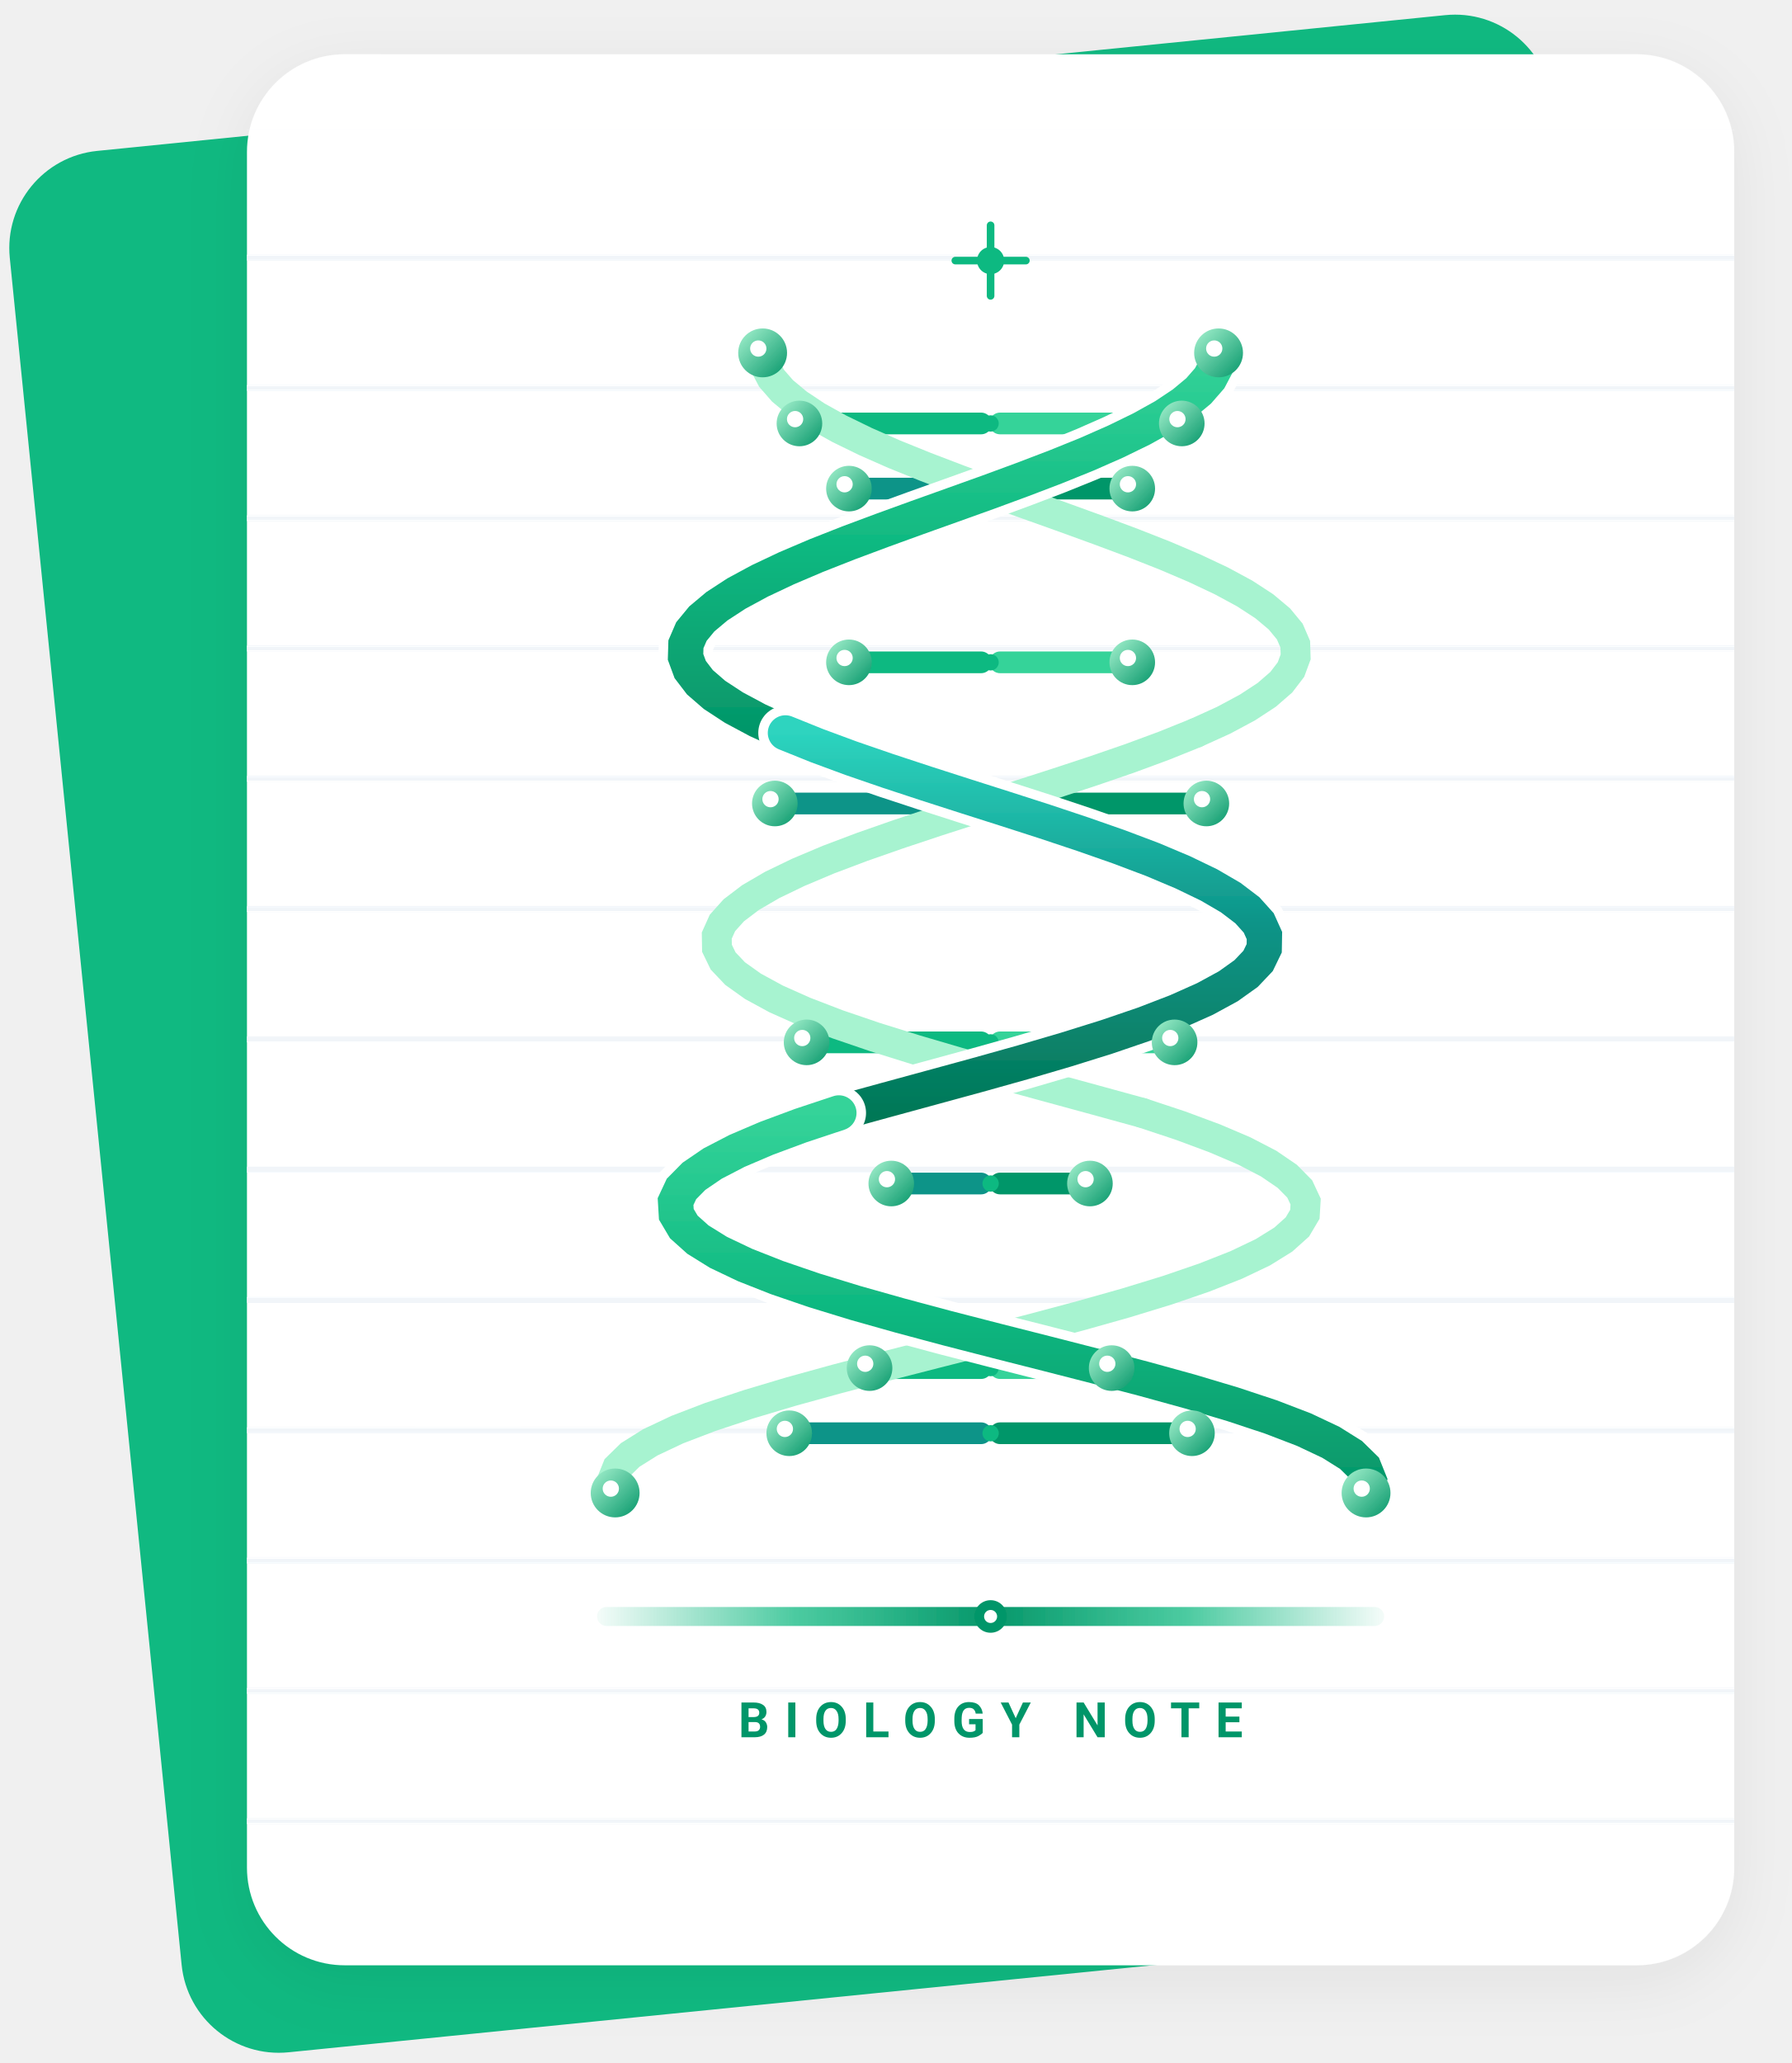
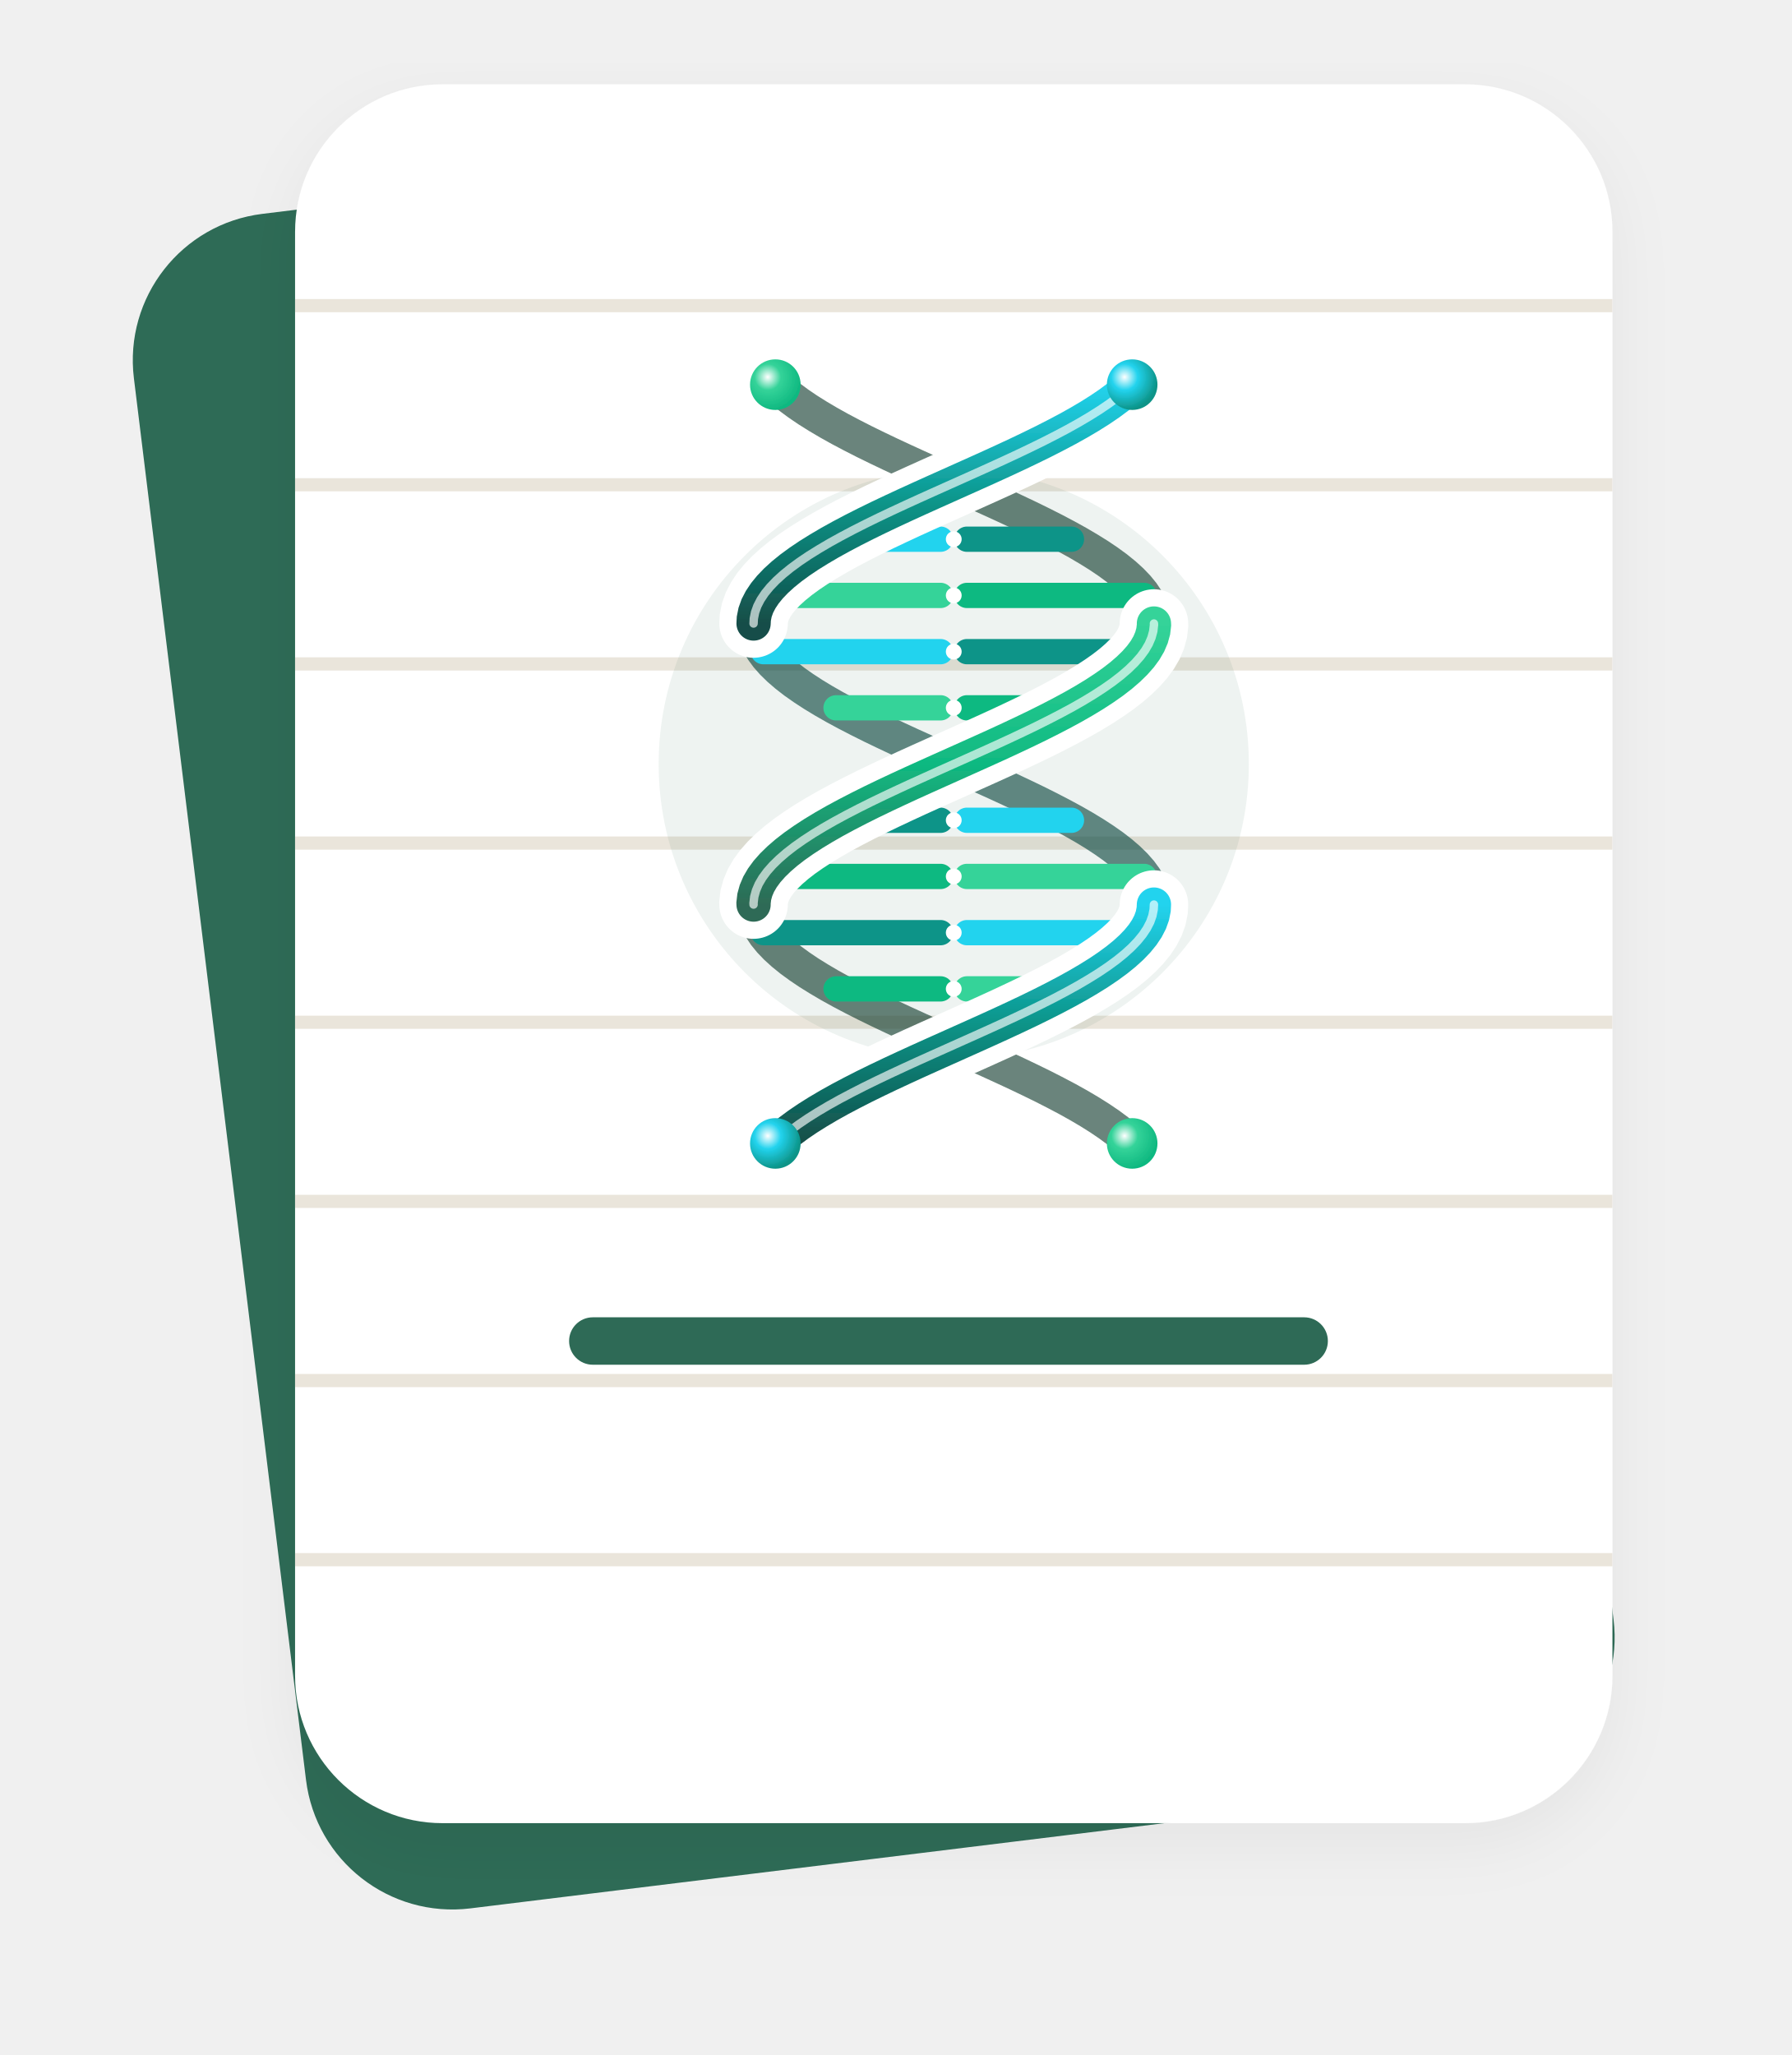
- <svg xmlns="http://www.w3.org/2000/svg" width="330" height="380" viewBox="0 0 330 380" fill="none">
+ <svg xmlns="http://www.w3.org/2000/svg" width="340" height="390" viewBox="0 0 340 390" fill="none">
  <defs>
-     <filter id="shadow" x="30" y="0" width="300" height="375" filterUnits="userSpaceOnUse">
-       <feDropShadow dx="0" dy="12" stdDeviation="16" flood-color="#047857" flood-opacity="0.16" />
-       <feDropShadow dx="0" dy="3" stdDeviation="6" flood-color="#000000" flood-opacity="0.06" />
+     <filter id="card-shadow-true" x="15" y="8" width="315" height="375" filterUnits="userSpaceOnUse">
+       <feDropShadow dx="0" dy="16" stdDeviation="18" flood-color="#14362A" flood-opacity="0.16" />
+       <feDropShadow dx="0" dy="4" stdDeviation="6" flood-color="#000000" flood-opacity="0.05" />
    </filter>
-     <pattern id="lines" width="100%" height="24" patternUnits="userSpaceOnUse">
-       <line x1="0" y1="23.5" x2="100%" y2="23.5" stroke="#F1F5F9" stroke-width="1.2" />
-     </pattern>
-     <linearGradient id="strand-grad-1" x1="0" y1="0" x2="0" y2="1">
+     <clipPath id="card-clip-true">
+       <rect x="56" y="16" width="250" height="330" rx="28" />
+     </clipPath>
+     <linearGradient id="dna-s1-grad" x1="0" y1="0" x2="0" y2="1">
      <stop offset="0%" stop-color="#34D399" />
      <stop offset="50%" stop-color="#10B981" />
-       <stop offset="100%" stop-color="#059669" />
+       <stop offset="100%" stop-color="#2E6B56" />
    </linearGradient>
-     <linearGradient id="strand-grad-2" x1="0" y1="0" x2="0" y2="1">
-       <stop offset="0%" stop-color="#2DD4BF" />
+     <linearGradient id="dna-s2-grad" x1="0" y1="0" x2="0" y2="1">
+       <stop offset="0%" stop-color="#22D3EE" />
      <stop offset="50%" stop-color="#0D9488" />
-       <stop offset="100%" stop-color="#047857" />
+       <stop offset="100%" stop-color="#134E48" />
    </linearGradient>
-     <linearGradient id="node-grad" x1="0" y1="0" x2="1" y2="1">
-       <stop offset="0%" stop-color="#A7F3D0" />
-       <stop offset="100%" stop-color="#059669" />
-     </linearGradient>
-     <linearGradient id="pedestal-grad" x1="0" y1="0" x2="1" y2="0">
-       <stop offset="0%" stop-color="#10B981" stop-opacity="0.05" />
-       <stop offset="25%" stop-color="#10B981" stop-opacity="0.75" />
-       <stop offset="50%" stop-color="#059669" />
-       <stop offset="75%" stop-color="#10B981" stop-opacity="0.75" />
-       <stop offset="100%" stop-color="#10B981" stop-opacity="0.05" />
-     </linearGradient>
+     <radialGradient id="node-jewel-s1" cx="35%" cy="35%" r="65%">
+       <stop offset="0%" stop-color="#FFFFFF" />
+       <stop offset="40%" stop-color="#34D399" />
+       <stop offset="100%" stop-color="#10B981" />
+     </radialGradient>
+     <radialGradient id="node-jewel-s2" cx="35%" cy="35%" r="65%">
+       <stop offset="0%" stop-color="#FFFFFF" />
+       <stop offset="40%" stop-color="#22D3EE" />
+       <stop offset="100%" stop-color="#0D9488" />
+     </radialGradient>
  </defs>
-   <rect y="29.6" width="285.6" height="352" rx="18" transform="rotate(-5.75 0 29.6)" fill="#10B981" />
-   <g filter="url(#shadow)">
-     <rect x="45.5" y="10" width="274" height="352" rx="18" fill="#FFFFFF" />
-     <rect x="45.5" y="24" width="274" height="324" fill="url(#lines)" />
-     <g class="dna-helix-group">
-       <g class="base-pairs">
-         <g class="rung rung-1">
-           <line x1="147.28" y1="78" x2="180.75" y2="78" stroke="#10B981" stroke-width="4" stroke-linecap="round" />
-           <line x1="184.25" y1="78" x2="217.72" y2="78" stroke="#34D399" stroke-width="4" stroke-linecap="round" />
-           <circle cx="182.5" cy="78" r="1.5" fill="#10B981" />
-         </g>
-         <g class="rung rung-2">
-           <line x1="156.40" y1="90" x2="180.75" y2="90" stroke="#0D9488" stroke-width="4" stroke-linecap="round" />
-           <line x1="184.25" y1="90" x2="208.60" y2="90" stroke="#059669" stroke-width="4" stroke-linecap="round" />
-           <circle cx="182.5" cy="90" r="1.5" fill="#10B981" />
-         </g>
-         <g class="rung rung-3">
-           <line x1="156.40" y1="122" x2="180.75" y2="122" stroke="#10B981" stroke-width="4" stroke-linecap="round" />
-           <line x1="184.25" y1="122" x2="208.60" y2="122" stroke="#34D399" stroke-width="4" stroke-linecap="round" />
-           <circle cx="182.5" cy="122" r="1.5" fill="#10B981" />
-         </g>
-         <g class="rung rung-4">
-           <line x1="142.75" y1="148" x2="180.75" y2="148" stroke="#0D9488" stroke-width="4" stroke-linecap="round" />
-           <line x1="184.25" y1="148" x2="222.25" y2="148" stroke="#059669" stroke-width="4" stroke-linecap="round" />
-           <circle cx="182.5" cy="148" r="1.5" fill="#10B981" />
-         </g>
-         <g class="rung rung-5">
-           <line x1="148.60" y1="192" x2="180.75" y2="192" stroke="#10B981" stroke-width="4" stroke-linecap="round" />
-           <line x1="184.25" y1="192" x2="216.40" y2="192" stroke="#34D399" stroke-width="4" stroke-linecap="round" />
-           <circle cx="182.5" cy="192" r="1.5" fill="#10B981" />
-         </g>
-         <g class="rung rung-6">
-           <line x1="164.20" y1="218" x2="180.75" y2="218" stroke="#0D9488" stroke-width="4" stroke-linecap="round" />
-           <line x1="184.25" y1="218" x2="200.80" y2="218" stroke="#059669" stroke-width="4" stroke-linecap="round" />
-           <circle cx="182.5" cy="218" r="1.5" fill="#10B981" />
-         </g>
-         <g class="rung rung-7">
-           <line x1="160.20" y1="252" x2="180.75" y2="252" stroke="#10B981" stroke-width="4" stroke-linecap="round" />
-           <line x1="184.25" y1="252" x2="204.80" y2="252" stroke="#34D399" stroke-width="4" stroke-linecap="round" />
-           <circle cx="182.5" cy="252" r="1.5" fill="#10B981" />
-         </g>
-         <g class="rung rung-8">
-           <line x1="145.40" y1="264" x2="180.75" y2="264" stroke="#0D9488" stroke-width="4" stroke-linecap="round" />
-           <line x1="184.25" y1="264" x2="219.60" y2="264" stroke="#059669" stroke-width="4" stroke-linecap="round" />
-           <circle cx="182.5" cy="264" r="1.5" fill="#10B981" />
-         </g>
+   <rect x="22" y="44" width="250" height="324" rx="28" transform="rotate(-7 22 44)" fill="#2E6B56" />
+   <g filter="url(#card-shadow-true)">
+     <rect x="56" y="16" width="250" height="330" rx="28" fill="#FFFFFF" />
+     <g clip-path="url(#card-clip-true)" stroke="#EAE5DB" stroke-width="2.5" stroke-linecap="round">
+       <line x1="56" y1="58" x2="306" y2="58" />
+       <line x1="56" y1="92" x2="306" y2="92" />
+       <line x1="56" y1="126" x2="306" y2="126" />
+       <line x1="56" y1="160" x2="306" y2="160" />
+       <line x1="56" y1="194" x2="306" y2="194" />
+       <line x1="56" y1="228" x2="306" y2="228" />
+       <line x1="56" y1="262" x2="306" y2="262" />
+       <line x1="56" y1="296" x2="306" y2="296" />
+     </g>
+     <g id="real-dna">
+       <circle cx="181" cy="145" r="56" fill="#2E6B56" fill-opacity="0.08" />
+       <path d="M 147.14 73 L 148.44 74.2 L 149.91 75.4 L 151.53 76.6 L 153.3 77.8 L 155.21 79 L 157.24 80.2 L 159.39 81.4 L 161.66 82.6 L 164.01 83.8 L 166.46 85 L 168.97 86.2 L 171.55 87.4 L 174.17 88.6 L 176.83 89.8 L 179.51 91 L 182.19 92.2 L 184.87 93.4 L 187.53 94.6 L 190.16 95.8 L 192.74 97 L 195.27 98.2 L 197.72 99.4 L 200.09 100.6 L 202.36 101.8 L 204.53 103 L 206.57 104.2 L 208.5 105.4 L 210.28 106.6 L 211.92 107.8 L 213.4 109 L 214.72 110.2 L 215.87 111.4 L 216.85 112.6 L 217.65 113.8 L 218.27 115 L 218.7 116.2 L 218.94 117.4 L 218.99 118.33" stroke="#1A4234" stroke-width="6.5" stroke-linecap="round" fill="none" opacity="0.65" />
+       <path d="M 143.01 171.67 L 143.06 172.6 L 143.3 173.8 L 143.73 175 L 144.35 176.2 L 145.15 177.4 L 146.13 178.6 L 147.28 179.8 L 148.6 181 L 150.08 182.2 L 151.72 183.4 L 153.5 184.6 L 155.43 185.8 L 157.47 187 L 159.64 188.2 L 161.91 189.4 L 164.28 190.6 L 166.73 191.8 L 169.26 193 L 171.84 194.2 L 174.47 195.4 L 177.13 196.6 L 179.81 197.8 L 182.49 199 L 185.17 200.2 L 187.83 201.4 L 190.45 202.6 L 193.03 203.8 L 195.54 205 L 197.99 206.2 L 200.34 207.4 L 202.61 208.6 L 204.76 209.8 L 206.79 211 L 208.7 212.2 L 210.47 213.4 L 212.09 214.6 L 213.56 215.8 L 214.86 217" stroke="#1A4234" stroke-width="6.5" stroke-linecap="round" fill="none" opacity="0.65" />
+       <path d="M 143.01 118.33 L 143 118.6 L 143.14 119.8 L 143.47 121 L 143.98 122.2 L 144.68 123.4 L 145.56 124.6 L 146.62 125.8 L 147.85 127 L 149.24 128.2 L 150.79 129.4 L 152.5 130.6 L 154.34 131.8 L 156.32 133 L 158.42 134.2 L 160.64 135.4 L 162.96 136.6 L 165.36 137.8 L 167.85 139 L 170.4 140.2 L 173 141.4 L 175.65 142.6 L 178.32 143.8 L 181 145 L 183.68 146.2 L 186.35 147.4 L 189 148.6 L 191.6 149.8 L 194.15 151 L 196.64 152.2 L 199.04 153.4 L 201.36 154.6 L 203.58 155.8 L 205.68 157 L 207.66 158.2 L 209.5 159.4 L 211.21 160.6 L 212.76 161.8 L 214.15 163 L 215.38 164.2 L 216.44 165.4 L 217.32 166.6 L 218.02 167.8 L 218.53 169 L 218.86 170.2 L 219 171.4 L 218.99 171.67" stroke="#114B44" stroke-width="6.5" stroke-linecap="round" fill="none" opacity="0.65" />
+       <g class="base-pair">
+         <line x1="181" y1="91.67" x2="178.5" y2="91.67" stroke="#34D399" stroke-width="4.8" stroke-linecap="round" />
+         <line x1="183.5" y1="91.67" x2="181" y2="91.67" stroke="#10B981" stroke-width="4.8" stroke-linecap="round" />
+         <circle cx="181" cy="91.67" r="1.5" fill="#FFFFFF" />
      </g>
-       <path d="M 140.50 65.00 L 140.91 67.33 L 142.14 69.67 L 144.17 72.00 L 146.97 74.33 L 150.48 76.67 L 154.67 79.00 L 159.45 81.33 L 164.76 83.67 L 170.52 86.00 L 176.62 88.33 L 182.97 90.67 L 189.47 93.00 L 195.99 95.33 L 202.43 97.67 L 208.67 100.00 L 214.59 102.33 L 220.08 104.67 L 225.02 107.00 L 229.33 109.33 L 232.92 111.67 L 235.70 114.00 L 237.62 116.33 L 238.63 118.67 L 238.70 121.00 L 237.84 123.33 L 236.05 125.67 L 233.36 128.00 L 229.80 130.33 L 225.43 132.67 L 220.30 135.00" stroke="#A7F3D0" stroke-width="5.5" stroke-linecap="round" fill="none" />
-       <path d="M 220.30 135.00 L 214.52 137.33 L 208.19 139.67 L 201.42 142.00 L 194.34 144.33 L 187.06 146.67 L 179.74 149.00 L 172.50 151.33 L 165.48 153.67 L 158.82 156.00 L 152.65 158.33 L 147.10 160.67 L 142.27 163.00 L 138.27 165.33 L 135.19 167.67 L 133.10 170.00 L 132.05 172.33 L 132.09 174.67 L 133.22 177.00 L 135.43 179.33 L 138.71 181.67 L 142.99 184.00 L 148.21 186.33 L 154.29 188.67 L 161.12 191.00 L 168.58 193.33 L 176.54 195.67 L 184.86 198.00 L 193.39 200.33 L 201.97 202.67 L 210.45 205.00" stroke="#A7F3D0" stroke-width="5.5" stroke-linecap="round" fill="none" />
-       <path d="M 210.45 205.00 L 217.47 207.33 L 223.77 209.67 L 229.23 212.00 L 233.72 214.33 L 237.15 216.67 L 239.45 219.00 L 240.54 221.33 L 240.40 223.67 L 239.02 226.00 L 236.42 228.33 L 232.65 230.67 L 227.76 233.00 L 221.85 235.33 L 215.02 237.67 L 207.41 240.00 L 199.15 242.33 L 190.41 244.67 L 181.36 247.00 L 172.18 249.33 L 163.05 251.67 L 154.17 254.00 L 145.72 256.33 L 137.89 258.67 L 130.86 261.00 L 124.78 263.33 L 119.82 265.67 L 116.10 268.00 L 113.72 270.33 L 112.78 272.67 L 113.33 275.00" stroke="#A7F3D0" stroke-width="5.5" stroke-linecap="round" fill="none" />
-       <path d="M 224.50 65.00 L 224.09 67.33 L 222.86 69.67 L 220.83 72.00 L 218.03 74.33 L 214.52 76.67 L 210.33 79.00 L 205.55 81.33 L 200.24 83.67 L 194.48 86.00 L 188.38 88.33 L 182.03 90.67 L 175.53 93.00 L 169.01 95.33 L 162.57 97.67 L 156.33 100.00 L 150.41 102.33 L 144.92 104.67 L 139.98 107.00 L 135.67 109.33 L 132.08 111.67 L 129.30 114.00 L 127.38 116.33 L 126.37 118.67 L 126.30 121.00 L 127.16 123.33 L 128.95 125.67 L 131.64 128.00 L 135.20 130.33 L 139.57 132.67 L 144.70 135.00" stroke="#FFFFFF" stroke-width="10" stroke-linecap="round" fill="none" />
-       <path d="M 224.50 65.00 L 224.09 67.33 L 222.86 69.67 L 220.83 72.00 L 218.03 74.33 L 214.52 76.67 L 210.33 79.00 L 205.55 81.33 L 200.24 83.67 L 194.48 86.00 L 188.38 88.33 L 182.03 90.67 L 175.53 93.00 L 169.01 95.33 L 162.57 97.67 L 156.33 100.00 L 150.41 102.33 L 144.92 104.67 L 139.98 107.00 L 135.67 109.33 L 132.08 111.67 L 129.30 114.00 L 127.38 116.33 L 126.37 118.67 L 126.30 121.00 L 127.16 123.33 L 128.95 125.67 L 131.64 128.00 L 135.20 130.33 L 139.57 132.67 L 144.70 135.00" stroke="url(#strand-grad-1)" stroke-width="6.5" stroke-linecap="round" fill="none" />
-       <path d="M 144.70 135.00 L 150.48 137.33 L 156.81 139.67 L 163.58 142.00 L 170.66 144.33 L 177.94 146.67 L 185.26 149.00 L 192.50 151.33 L 199.52 153.67 L 206.18 156.00 L 212.35 158.33 L 217.90 160.67 L 222.73 163.00 L 226.73 165.33 L 229.81 167.67 L 231.90 170.00 L 232.95 172.33 L 232.91 174.67 L 231.78 177.00 L 229.57 179.33 L 226.29 181.67 L 222.01 184.00 L 216.79 186.33 L 210.71 188.67 L 203.88 191.00 L 196.42 193.33 L 188.46 195.67 L 180.14 198.00 L 171.61 200.33 L 163.03 202.67 L 154.55 205.00" stroke="#FFFFFF" stroke-width="10" stroke-linecap="round" fill="none" />
-       <path d="M 144.70 135.00 L 150.48 137.33 L 156.81 139.67 L 163.58 142.00 L 170.66 144.33 L 177.94 146.67 L 185.26 149.00 L 192.50 151.33 L 199.52 153.67 L 206.18 156.00 L 212.35 158.33 L 217.90 160.67 L 222.73 163.00 L 226.73 165.33 L 229.81 167.67 L 231.90 170.00 L 232.95 172.33 L 232.91 174.67 L 231.78 177.00 L 229.57 179.33 L 226.29 181.67 L 222.01 184.00 L 216.79 186.33 L 210.71 188.67 L 203.88 191.00 L 196.42 193.33 L 188.46 195.67 L 180.14 198.00 L 171.61 200.33 L 163.03 202.67 L 154.55 205.00" stroke="url(#strand-grad-2)" stroke-width="6.5" stroke-linecap="round" fill="none" />
-       <path d="M 154.55 205.00 L 147.53 207.33 L 141.23 209.67 L 135.77 212.00 L 131.28 214.33 L 127.85 216.67 L 125.55 219.00 L 124.46 221.33 L 124.60 223.67 L 125.98 226.00 L 128.58 228.33 L 132.35 230.67 L 137.24 233.00 L 143.15 235.33 L 149.98 237.67 L 157.59 240.00 L 165.85 242.33 L 174.59 244.67 L 183.64 247.00 L 192.82 249.33 L 201.95 251.67 L 210.83 254.00 L 219.28 256.33 L 227.11 258.67 L 234.14 261.00 L 240.22 263.33 L 245.18 265.67 L 248.90 268.00 L 251.28 270.33 L 252.22 272.67 L 251.67 275.00" stroke="#FFFFFF" stroke-width="10" stroke-linecap="round" fill="none" />
-       <path d="M 154.55 205.00 L 147.53 207.33 L 141.23 209.67 L 135.77 212.00 L 131.28 214.33 L 127.85 216.67 L 125.55 219.00 L 124.46 221.33 L 124.60 223.67 L 125.98 226.00 L 128.58 228.33 L 132.35 230.67 L 137.24 233.00 L 143.15 235.33 L 149.98 237.67 L 157.59 240.00 L 165.85 242.33 L 174.59 244.67 L 183.64 247.00 L 192.82 249.33 L 201.95 251.67 L 210.83 254.00 L 219.28 256.33 L 227.11 258.67 L 234.14 261.00 L 240.22 263.33 L 245.18 265.67 L 248.90 268.00 L 251.28 270.33 L 252.22 272.67 L 251.67 275.00" stroke="url(#strand-grad-1)" stroke-width="6.5" stroke-linecap="round" fill="none" />
-       <g class="backbone-nodes">
-         <g transform="translate(147.28, 78)">
-           <circle cx="0" cy="0" r="4.2" fill="url(#node-grad)" />
-           <circle cx="-0.8" cy="-0.8" r="1.5" fill="#FFFFFF" />
-         </g>
-         <g transform="translate(217.72, 78)">
-           <circle cx="0" cy="0" r="4.2" fill="url(#node-grad)" />
-           <circle cx="-0.8" cy="-0.8" r="1.5" fill="#FFFFFF" />
-         </g>
-         <g transform="translate(156.40, 90)">
-           <circle cx="0" cy="0" r="4.2" fill="url(#node-grad)" />
-           <circle cx="-0.8" cy="-0.8" r="1.5" fill="#FFFFFF" />
-         </g>
-         <g transform="translate(208.60, 90)">
-           <circle cx="0" cy="0" r="4.2" fill="url(#node-grad)" />
-           <circle cx="-0.8" cy="-0.8" r="1.5" fill="#FFFFFF" />
-         </g>
-         <g transform="translate(156.40, 122)">
-           <circle cx="0" cy="0" r="4.2" fill="url(#node-grad)" />
-           <circle cx="-0.8" cy="-0.8" r="1.5" fill="#FFFFFF" />
-         </g>
-         <g transform="translate(208.60, 122)">
-           <circle cx="0" cy="0" r="4.2" fill="url(#node-grad)" />
-           <circle cx="-0.8" cy="-0.8" r="1.5" fill="#FFFFFF" />
-         </g>
-         <g transform="translate(142.75, 148)">
-           <circle cx="0" cy="0" r="4.2" fill="url(#node-grad)" />
-           <circle cx="-0.8" cy="-0.8" r="1.5" fill="#FFFFFF" />
-         </g>
-         <g transform="translate(222.25, 148)">
-           <circle cx="0" cy="0" r="4.2" fill="url(#node-grad)" />
-           <circle cx="-0.8" cy="-0.8" r="1.5" fill="#FFFFFF" />
-         </g>
-         <g transform="translate(148.60, 192)">
-           <circle cx="0" cy="0" r="4.2" fill="url(#node-grad)" />
-           <circle cx="-0.8" cy="-0.8" r="1.5" fill="#FFFFFF" />
-         </g>
-         <g transform="translate(216.40, 192)">
-           <circle cx="0" cy="0" r="4.2" fill="url(#node-grad)" />
-           <circle cx="-0.8" cy="-0.8" r="1.5" fill="#FFFFFF" />
-         </g>
-         <g transform="translate(164.20, 218)">
-           <circle cx="0" cy="0" r="4.2" fill="url(#node-grad)" />
-           <circle cx="-0.8" cy="-0.8" r="1.5" fill="#FFFFFF" />
-         </g>
-         <g transform="translate(200.80, 218)">
-           <circle cx="0" cy="0" r="4.2" fill="url(#node-grad)" />
-           <circle cx="-0.8" cy="-0.8" r="1.5" fill="#FFFFFF" />
-         </g>
-         <g transform="translate(160.20, 252)">
-           <circle cx="0" cy="0" r="4.2" fill="url(#node-grad)" />
-           <circle cx="-0.8" cy="-0.8" r="1.5" fill="#FFFFFF" />
-         </g>
-         <g transform="translate(204.80, 252)">
-           <circle cx="0" cy="0" r="4.2" fill="url(#node-grad)" />
-           <circle cx="-0.8" cy="-0.8" r="1.5" fill="#FFFFFF" />
-         </g>
-         <g transform="translate(145.40, 264)">
-           <circle cx="0" cy="0" r="4.2" fill="url(#node-grad)" />
-           <circle cx="-0.8" cy="-0.8" r="1.5" fill="#FFFFFF" />
-         </g>
-         <g transform="translate(219.60, 264)">
-           <circle cx="0" cy="0" r="4.2" fill="url(#node-grad)" />
-           <circle cx="-0.8" cy="-0.8" r="1.5" fill="#FFFFFF" />
-         </g>
-         <g transform="translate(140.50, 65)">
-           <circle cx="0" cy="0" r="4.5" fill="url(#node-grad)" />
-           <circle cx="-0.8" cy="-0.8" r="1.5" fill="#FFFFFF" />
-         </g>
-         <g transform="translate(224.50, 65)">
-           <circle cx="0" cy="0" r="4.5" fill="url(#node-grad)" />
-           <circle cx="-0.8" cy="-0.8" r="1.5" fill="#FFFFFF" />
-         </g>
-         <g transform="translate(113.33, 275)">
-           <circle cx="0" cy="0" r="4.5" fill="url(#node-grad)" />
-           <circle cx="-0.8" cy="-0.8" r="1.5" fill="#FFFFFF" />
-         </g>
-         <g transform="translate(251.67, 275)">
-           <circle cx="0" cy="0" r="4.5" fill="url(#node-grad)" />
-           <circle cx="-0.8" cy="-0.8" r="1.5" fill="#FFFFFF" />
-         </g>
+       <g class="base-pair">
+         <line x1="158.66" y1="102.33" x2="178.5" y2="102.33" stroke="#22D3EE" stroke-width="4.8" stroke-linecap="round" />
+         <line x1="183.5" y1="102.33" x2="203.34" y2="102.33" stroke="#0D9488" stroke-width="4.8" stroke-linecap="round" />
+         <circle cx="181" cy="102.33" r="1.5" fill="#FFFFFF" />
      </g>
-       <g transform="translate(182.5, 48)">
-         <circle cx="0" cy="0" r="2.5" fill="#10B981" />
-         <line x1="0" y1="-6.5" x2="0" y2="6.5" stroke="#10B981" stroke-width="1.4" stroke-linecap="round" />
-         <line x1="-6.5" y1="0" x2="6.5" y2="0" stroke="#10B981" stroke-width="1.4" stroke-linecap="round" />
+       <g class="base-pair">
+         <line x1="144.86" y1="113" x2="178.5" y2="113" stroke="#34D399" stroke-width="4.8" stroke-linecap="round" />
+         <line x1="183.5" y1="113" x2="217.14" y2="113" stroke="#10B981" stroke-width="4.8" stroke-linecap="round" />
+         <circle cx="181" cy="113" r="1.5" fill="#FFFFFF" />
      </g>
-       <rect x="110" y="296" width="145" height="3.5" rx="1.75" fill="url(#pedestal-grad)" />
-       <circle cx="182.5" cy="297.75" r="3" fill="#059669" />
-       <circle cx="182.5" cy="297.75" r="1.2" fill="#FFFFFF" />
-       <text x="182.5" y="320" text-anchor="middle" font-family="-apple-system, BlinkMacSystemFont, 'Segoe UI', Roboto, sans-serif" font-size="9" font-weight="700" letter-spacing="2.8" fill="#059669">
-         BIOLOGY NOTE
-       </text>
+       <g class="base-pair">
+         <line x1="144.86" y1="123.67" x2="178.5" y2="123.67" stroke="#22D3EE" stroke-width="4.8" stroke-linecap="round" />
+         <line x1="183.5" y1="123.67" x2="217.14" y2="123.67" stroke="#0D9488" stroke-width="4.8" stroke-linecap="round" />
+         <circle cx="181" cy="123.67" r="1.5" fill="#FFFFFF" />
+       </g>
+       <g class="base-pair">
+         <line x1="158.66" y1="134.33" x2="178.5" y2="134.33" stroke="#34D399" stroke-width="4.8" stroke-linecap="round" />
+         <line x1="183.5" y1="134.33" x2="203.34" y2="134.33" stroke="#10B981" stroke-width="4.8" stroke-linecap="round" />
+         <circle cx="181" cy="134.33" r="1.5" fill="#FFFFFF" />
+       </g>
+       <g class="base-pair">
+         <line x1="158.66" y1="155.67" x2="178.5" y2="155.67" stroke="#0D9488" stroke-width="4.8" stroke-linecap="round" />
+         <line x1="183.5" y1="155.67" x2="203.34" y2="155.67" stroke="#22D3EE" stroke-width="4.8" stroke-linecap="round" />
+         <circle cx="181" cy="155.67" r="1.5" fill="#FFFFFF" />
+       </g>
+       <g class="base-pair">
+         <line x1="144.86" y1="166.33" x2="178.5" y2="166.33" stroke="#10B981" stroke-width="4.8" stroke-linecap="round" />
+         <line x1="183.5" y1="166.33" x2="217.14" y2="166.33" stroke="#34D399" stroke-width="4.8" stroke-linecap="round" />
+         <circle cx="181" cy="166.33" r="1.5" fill="#FFFFFF" />
+       </g>
+       <g class="base-pair">
+         <line x1="144.86" y1="177" x2="178.5" y2="177" stroke="#0D9488" stroke-width="4.8" stroke-linecap="round" />
+         <line x1="183.5" y1="177" x2="217.14" y2="177" stroke="#22D3EE" stroke-width="4.8" stroke-linecap="round" />
+         <circle cx="181" cy="177" r="1.5" fill="#FFFFFF" />
+       </g>
+       <g class="base-pair">
+         <line x1="158.66" y1="187.67" x2="178.5" y2="187.67" stroke="#10B981" stroke-width="4.8" stroke-linecap="round" />
+         <line x1="183.5" y1="187.67" x2="203.34" y2="187.67" stroke="#34D399" stroke-width="4.8" stroke-linecap="round" />
+         <circle cx="181" cy="187.67" r="1.5" fill="#FFFFFF" />
+       </g>
+       <g class="base-pair">
+         <line x1="181" y1="198.33" x2="178.5" y2="198.33" stroke="#22D3EE" stroke-width="4.8" stroke-linecap="round" />
+         <line x1="183.5" y1="198.33" x2="181" y2="198.33" stroke="#0D9488" stroke-width="4.8" stroke-linecap="round" />
+         <circle cx="181" cy="198.33" r="1.5" fill="#FFFFFF" />
+       </g>
+       <path d="M 218.99 118.33 L 219 118.6 L 218.86 119.8 L 218.53 121 L 218.02 122.2 L 217.32 123.4 L 216.44 124.6 L 215.38 125.8 L 214.15 127 L 212.76 128.2 L 211.21 129.4 L 209.5 130.6 L 207.66 131.8 L 205.68 133 L 203.58 134.2 L 201.36 135.4 L 199.04 136.6 L 196.64 137.8 L 194.15 139 L 191.6 140.2 L 189 141.4 L 186.35 142.6 L 183.68 143.8 L 181 145 L 178.32 146.2 L 175.65 147.4 L 173 148.6 L 170.4 149.8 L 167.85 151 L 165.36 152.2 L 162.96 153.4 L 160.64 154.6 L 158.42 155.8 L 156.32 157 L 154.34 158.2 L 152.5 159.4 L 150.79 160.6 L 149.24 161.8 L 147.85 163 L 146.62 164.2 L 145.56 165.4 L 144.68 166.6 L 143.98 167.8 L 143.47 169 L 143.14 170.2 L 143 171.4 L 143.01 171.67" stroke="#FFFFFF" stroke-width="13" stroke-linecap="round" fill="none" />
+       <path d="M 214.86 73 L 213.56 74.2 L 212.09 75.4 L 210.47 76.6 L 208.7 77.8 L 206.79 79 L 204.76 80.2 L 202.61 81.4 L 200.34 82.6 L 197.99 83.8 L 195.54 85 L 193.03 86.2 L 190.45 87.4 L 187.83 88.6 L 185.17 89.8 L 182.49 91 L 179.81 92.2 L 177.13 93.4 L 174.47 94.6 L 171.84 95.8 L 169.26 97 L 166.73 98.2 L 164.28 99.4 L 161.91 100.6 L 159.64 101.8 L 157.47 103 L 155.43 104.2 L 153.5 105.4 L 151.72 106.6 L 150.08 107.8 L 148.6 109 L 147.28 110.2 L 146.13 111.4 L 145.15 112.6 L 144.35 113.8 L 143.73 115 L 143.3 116.2 L 143.06 117.4 L 143.01 118.33" stroke="#FFFFFF" stroke-width="13" stroke-linecap="round" fill="none" />
+       <path d="M 218.99 171.67 L 218.94 172.6 L 218.7 173.8 L 218.27 175 L 217.65 176.2 L 216.85 177.4 L 215.87 178.6 L 214.72 179.8 L 213.4 181 L 211.92 182.2 L 210.28 183.4 L 208.5 184.6 L 206.57 185.8 L 204.53 187 L 202.36 188.2 L 200.09 189.4 L 197.72 190.6 L 195.27 191.8 L 192.74 193 L 190.16 194.2 L 187.53 195.4 L 184.87 196.6 L 182.19 197.8 L 179.51 199 L 176.83 200.2 L 174.17 201.4 L 171.55 202.6 L 168.97 203.8 L 166.46 205 L 164.01 206.2 L 161.66 207.4 L 159.39 208.6 L 157.24 209.8 L 155.21 211 L 153.3 212.2 L 151.53 213.4 L 149.91 214.6 L 148.44 215.8 L 147.14 217" stroke="#FFFFFF" stroke-width="13" stroke-linecap="round" fill="none" />
+       <path d="M 218.99 118.33 L 219 118.6 L 218.86 119.8 L 218.53 121 L 218.02 122.2 L 217.32 123.4 L 216.44 124.6 L 215.38 125.8 L 214.15 127 L 212.76 128.2 L 211.21 129.4 L 209.5 130.6 L 207.66 131.8 L 205.68 133 L 203.58 134.2 L 201.36 135.4 L 199.04 136.6 L 196.64 137.8 L 194.15 139 L 191.6 140.2 L 189 141.4 L 186.35 142.6 L 183.68 143.8 L 181 145 L 178.32 146.2 L 175.65 147.4 L 173 148.6 L 170.4 149.8 L 167.85 151 L 165.36 152.2 L 162.96 153.4 L 160.64 154.6 L 158.42 155.8 L 156.32 157 L 154.34 158.2 L 152.5 159.4 L 150.79 160.6 L 149.24 161.8 L 147.85 163 L 146.62 164.2 L 145.56 165.4 L 144.68 166.6 L 143.98 167.8 L 143.47 169 L 143.14 170.2 L 143 171.4 L 143.01 171.67" stroke="url(#dna-s1-grad)" stroke-width="6.5" stroke-linecap="round" fill="none" />
+       <path d="M 218.99 118.33 L 219 118.6 L 218.86 119.8 L 218.53 121 L 218.02 122.2 L 217.32 123.4 L 216.44 124.6 L 215.38 125.8 L 214.15 127 L 212.76 128.2 L 211.21 129.4 L 209.5 130.6 L 207.66 131.8 L 205.68 133 L 203.58 134.2 L 201.36 135.4 L 199.04 136.6 L 196.64 137.8 L 194.15 139 L 191.6 140.2 L 189 141.4 L 186.35 142.6 L 183.68 143.8 L 181 145 L 178.32 146.2 L 175.65 147.4 L 173 148.6 L 170.4 149.8 L 167.85 151 L 165.36 152.2 L 162.96 153.4 L 160.64 154.6 L 158.42 155.8 L 156.32 157 L 154.34 158.2 L 152.5 159.4 L 150.79 160.6 L 149.24 161.8 L 147.85 163 L 146.62 164.2 L 145.56 165.4 L 144.68 166.6 L 143.98 167.8 L 143.47 169 L 143.14 170.2 L 143 171.4 L 143.01 171.67" stroke="#FFFFFF" stroke-width="1.6" stroke-linecap="round" fill="none" opacity="0.65" />
+       <path d="M 214.86 73 L 213.56 74.2 L 212.09 75.4 L 210.47 76.6 L 208.7 77.8 L 206.79 79 L 204.76 80.2 L 202.61 81.4 L 200.34 82.6 L 197.99 83.8 L 195.54 85 L 193.03 86.2 L 190.45 87.4 L 187.83 88.6 L 185.17 89.8 L 182.49 91 L 179.81 92.2 L 177.13 93.4 L 174.47 94.6 L 171.84 95.8 L 169.26 97 L 166.73 98.2 L 164.28 99.4 L 161.91 100.6 L 159.64 101.8 L 157.47 103 L 155.43 104.2 L 153.5 105.4 L 151.72 106.6 L 150.08 107.8 L 148.6 109 L 147.28 110.2 L 146.13 111.4 L 145.15 112.6 L 144.35 113.8 L 143.73 115 L 143.3 116.2 L 143.06 117.4 L 143.01 118.33" stroke="url(#dna-s2-grad)" stroke-width="6.5" stroke-linecap="round" fill="none" />
+       <path d="M 214.86 73 L 213.56 74.2 L 212.09 75.4 L 210.47 76.6 L 208.7 77.8 L 206.79 79 L 204.76 80.2 L 202.61 81.4 L 200.34 82.6 L 197.99 83.8 L 195.54 85 L 193.03 86.2 L 190.45 87.4 L 187.83 88.6 L 185.17 89.8 L 182.49 91 L 179.81 92.2 L 177.13 93.4 L 174.47 94.6 L 171.84 95.8 L 169.26 97 L 166.73 98.2 L 164.28 99.4 L 161.91 100.6 L 159.64 101.8 L 157.47 103 L 155.43 104.2 L 153.5 105.4 L 151.72 106.6 L 150.08 107.8 L 148.6 109 L 147.28 110.2 L 146.13 111.4 L 145.15 112.6 L 144.35 113.8 L 143.73 115 L 143.3 116.2 L 143.06 117.4 L 143.01 118.33" stroke="#FFFFFF" stroke-width="1.6" stroke-linecap="round" fill="none" opacity="0.65" />
+       <path d="M 218.99 171.67 L 218.94 172.6 L 218.7 173.8 L 218.27 175 L 217.65 176.2 L 216.85 177.4 L 215.87 178.6 L 214.72 179.8 L 213.4 181 L 211.92 182.2 L 210.28 183.4 L 208.5 184.6 L 206.57 185.8 L 204.53 187 L 202.36 188.2 L 200.09 189.4 L 197.72 190.6 L 195.27 191.8 L 192.74 193 L 190.16 194.2 L 187.53 195.4 L 184.87 196.6 L 182.19 197.8 L 179.51 199 L 176.83 200.2 L 174.17 201.4 L 171.55 202.6 L 168.97 203.8 L 166.46 205 L 164.01 206.2 L 161.66 207.4 L 159.39 208.6 L 157.24 209.8 L 155.21 211 L 153.3 212.2 L 151.53 213.4 L 149.91 214.6 L 148.44 215.8 L 147.14 217" stroke="url(#dna-s2-grad)" stroke-width="6.5" stroke-linecap="round" fill="none" />
+       <path d="M 218.99 171.67 L 218.94 172.6 L 218.7 173.8 L 218.27 175 L 217.65 176.2 L 216.85 177.4 L 215.87 178.6 L 214.72 179.8 L 213.4 181 L 211.92 182.2 L 210.28 183.4 L 208.5 184.6 L 206.57 185.8 L 204.53 187 L 202.36 188.2 L 200.09 189.4 L 197.72 190.6 L 195.27 191.8 L 192.74 193 L 190.16 194.2 L 187.53 195.4 L 184.87 196.6 L 182.19 197.8 L 179.51 199 L 176.83 200.2 L 174.17 201.4 L 171.55 202.6 L 168.97 203.8 L 166.46 205 L 164.01 206.2 L 161.66 207.4 L 159.39 208.6 L 157.24 209.8 L 155.21 211 L 153.3 212.2 L 151.53 213.4 L 149.91 214.6 L 148.44 215.8 L 147.14 217" stroke="#FFFFFF" stroke-width="1.6" stroke-linecap="round" fill="none" opacity="0.65" />
+       <circle cx="147.14" cy="73" r="4.8" fill="url(#node-jewel-s1)" />
+       <circle cx="214.86" cy="73" r="4.8" fill="url(#node-jewel-s2)" />
+       <circle cx="214.86" cy="217" r="4.8" fill="url(#node-jewel-s1)" />
+       <circle cx="147.14" cy="217" r="4.8" fill="url(#node-jewel-s2)" />
    </g>
+     <rect x="108" y="250" width="144" height="9" rx="4.5" fill="#2E6B56" />
  </g>
</svg>
